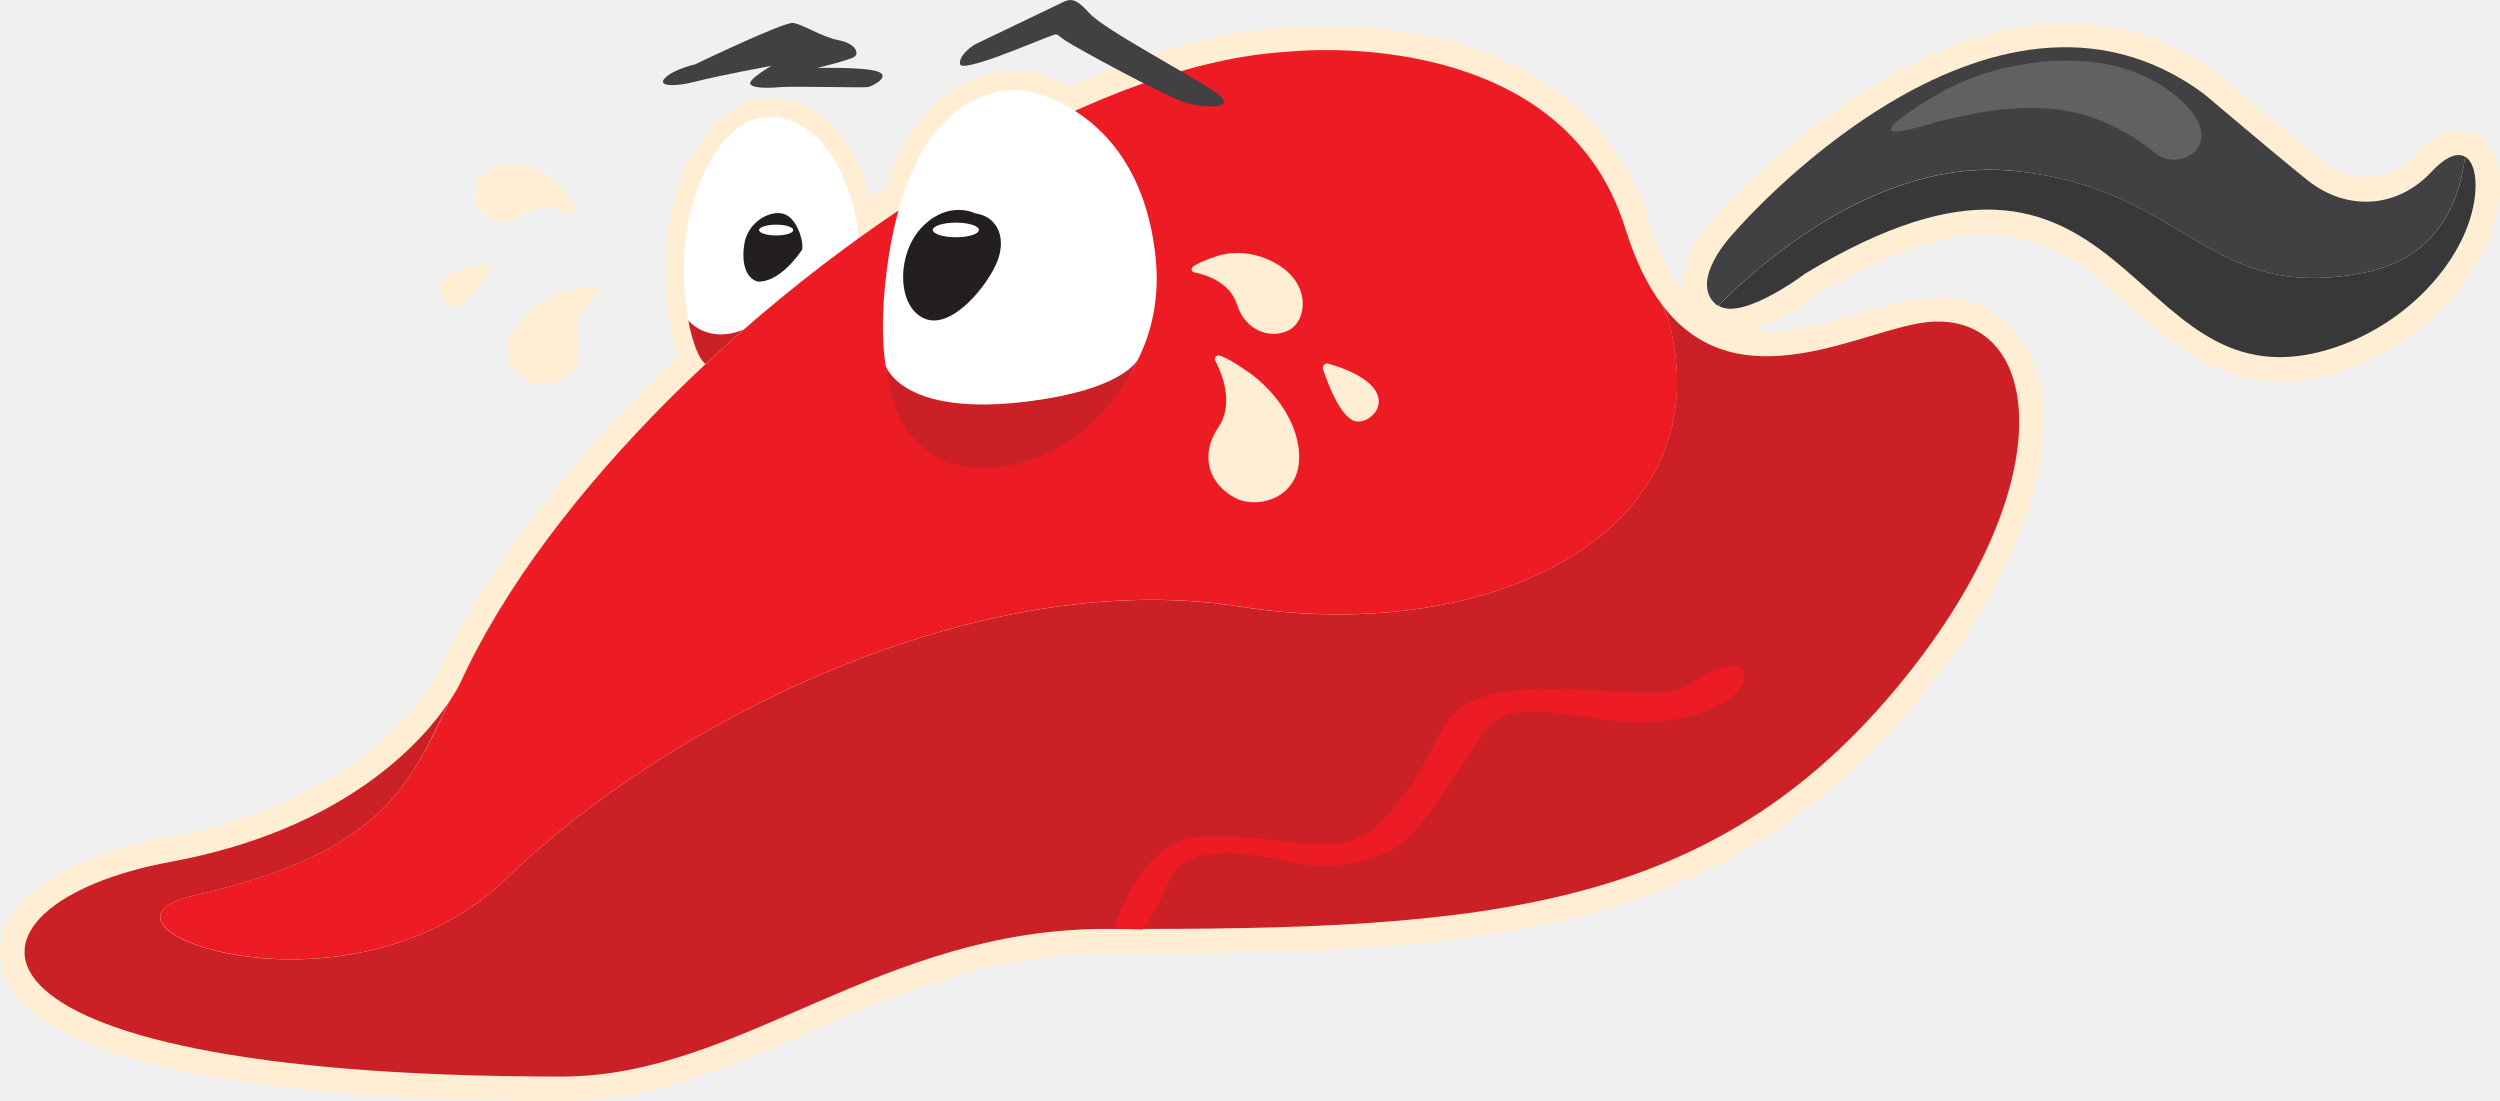
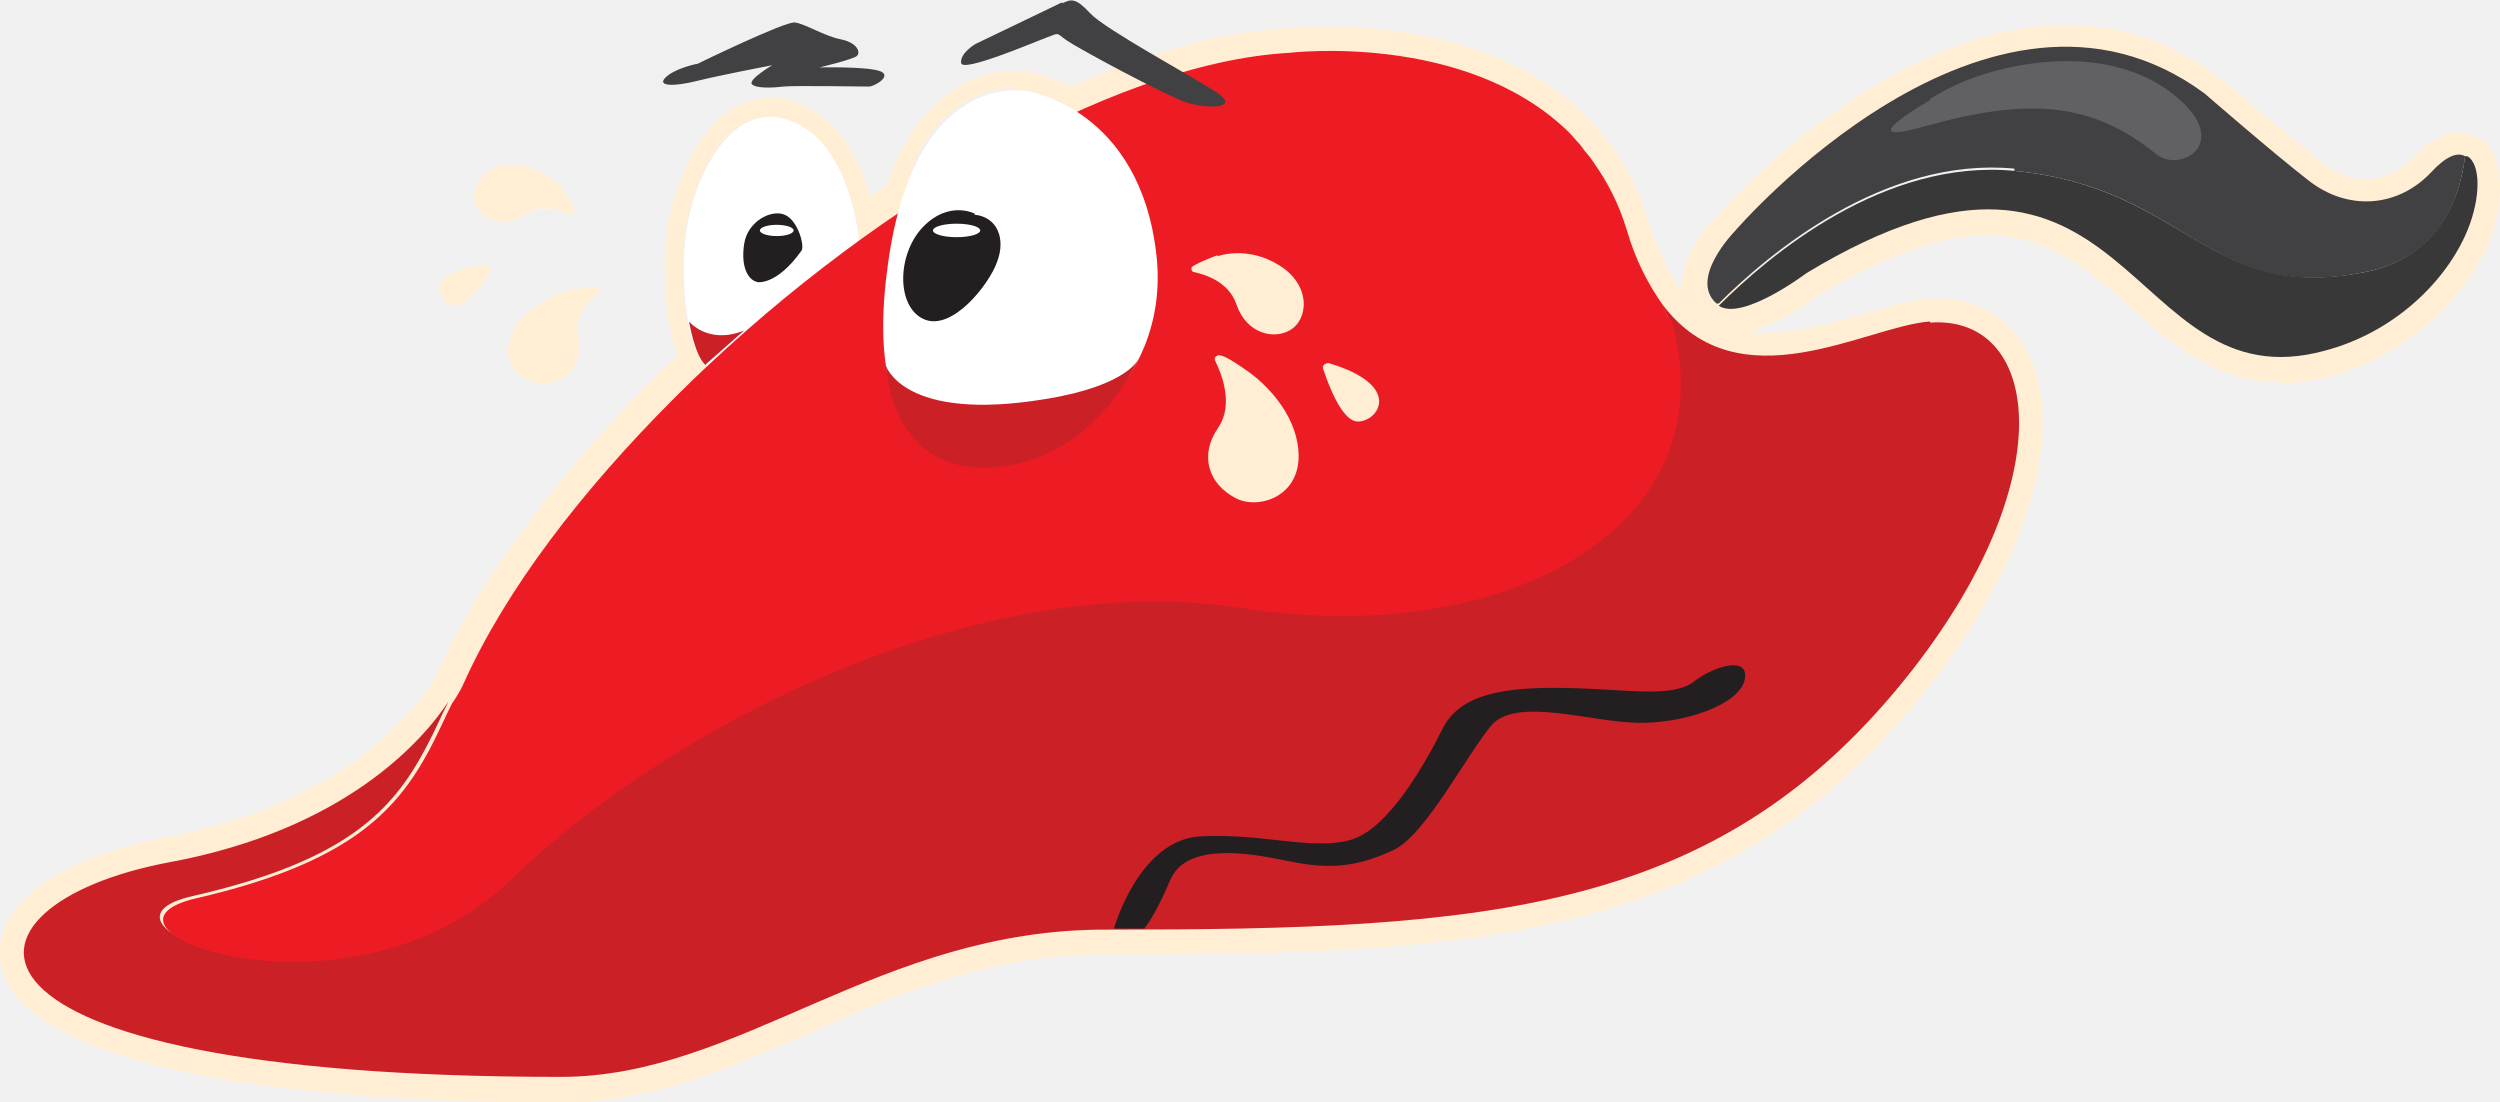
- <svg xmlns="http://www.w3.org/2000/svg" viewBox="0 0 222.44 97.96">
+ <svg xmlns="http://www.w3.org/2000/svg" id="Layer_1" version="1.1" viewBox="0 0 222.4 98">
  <defs>
    <style>
-       .cls-1 {
+       .st0 {
+         fill: #414042;
+       }
+ 
+       .st1 {
        fill: #231f20;
      }

-       .cls-2 {
-         fill: #414042;
-       }
- 
-       .cls-3 {
+       .st2, .st3 {
        isolation: isolate;
      }

-       .cls-4 {
+       .st4 {
        fill: #ed1c24;
      }

-       .cls-5, .cls-6 {
-         fill: #fff;
-       }
- 
-       .cls-7 {
-         fill: #cc2027;
-       }
- 
-       .cls-8 {
-         fill: #393839;
-       }
- 
-       .cls-6 {
+       .st3 {
        mix-blend-mode: soft-light;
        opacity: .5;
      }

-       .cls-9 {
+       .st3, .st5 {
+         fill: #fff;
+       }
+ 
+       .st6 {
+         fill: #cc2027;
+       }
+ 
+       .st7 {
+         fill: #393839;
+       }
+ 
+       .st8 {
        fill: #ffeed3;
      }
    </style>
  </defs>
-   <g class="cls-3">
-     <g id="Layer_2" data-name="Layer 2">
-       <g id="Layer_1-2" data-name="Layer 1">
+   <g class="st2">
+     <g id="Layer_2">
+       <g id="Layer_1-2">
        <g>
          <g>
-             <path class="cls-9" d="M68.53,10.41c.54,0,1.11.1,1.7.3,5.54,1.92,6.22,10.64,6.22,10.64,0,0,.4,3.85-3.88,8.98-2.12,2.54-4.34,3.38-6.18,3.38s-3.36-.87-3.95-1.7c-1.16-1.63-1.94-6.45-1.4-10.99.48-4.05,3.01-10.61,7.49-10.61M68.53,8.71c-5.64,0-8.62,7.43-9.17,12.11-.55,4.69.19,10.04,1.7,12.17.85,1.2,2.83,2.42,5.34,2.42,1.9,0,4.73-.69,7.49-3.99,4.61-5.53,4.32-9.78,4.27-10.25-.03-.36-.84-9.81-7.35-12.06-.76-.26-1.52-.4-2.26-.4h0Z" />
-             <path class="cls-9" d="M90.32,8.01c.55,0,.88.07.88.07,0,0,10.21,1.4,11.6,14.83,1.26,12.16-9.94,18.24-12.96,18.24h0s-.02,0-.03,0c-.34,0-.78.01-1.28.01-3.91,0-11.66-.91-9.66-16.95,1.85-14.87,8.95-16.21,11.45-16.21M90.32,6.31c-1.48,0-4.38.39-7.14,3-3.13,2.97-5.15,7.91-6,14.7-.9,7.21.03,12.44,2.77,15.55,2.62,2.97,6.15,3.31,8.58,3.31.28,0,.54,0,.78,0,.18,0,.35,0,.49,0,2.38,0,6.74-2.16,10.01-5.78,2.52-2.8,5.38-7.56,4.68-14.34-.78-7.56-4.24-11.59-7-13.64-2.86-2.13-5.6-2.63-6.01-2.69-.15-.03-.57-.09-1.16-.09h0Z" />
-             <path class="cls-9" d="M89.87,10.28c9.05-4.73,17.5-7.44,24.51-7.84.55-.07,16.66-1.82,26.46,7.64.43.41.83.85,1.23,1.3l.19.22c.49.57.88,1.06,1.25,1.58,1.38,1.96,2.46,4.16,3.2,6.56.77,2.49,1.74,4.52,2.9,6.06,3.91,5.19,9.46,4.04,16.31,1.99,2.04-.61,3.97-1.19,5.63-1.32h0c3.87-.3,7.09,1.38,8.83,4.63,3.63,6.74.3,18.37-8.47,29.64-17.62,22.62-39.45,24.22-73.37,24.09h-.14c-10.26,0-18.42,3.54-26.3,6.97-7.29,3.17-14.18,6.16-22.14,6.16h-.01c-31.44,0-49.18-4.54-49.93-12.76-.44-4.81,5.2-8.89,14.73-10.65,14.9-2.75,21.34-10.25,23.41-13.34.57-.85.82-1.38.82-1.38,3.81-8.33,10.46-17.35,19.24-26.08,1.15-1.14,2.38-2.31,3.82-3.63,11.7-12.12,27.82-19.84,27.82-19.84Z" />
-             <path class="cls-5" d="M76.45,21.34s-.69-8.72-6.22-10.64c-5.54-1.92-8.65,5.77-9.19,10.31s.24,9.35,1.4,10.99c1.16,1.63,5.84,3.45,10.13-1.68,4.28-5.13,3.88-8.98,3.88-8.98Z" />
-             <path class="cls-1" d="M71.32,22.29c.29-.41-.27-2.74-1.48-3.22s-3.29.63-3.61,2.62.3,3.16,1.21,3.36c0,0,1.74.29,3.88-2.76Z" />
-             <path class="cls-2" d="M61.92,5.71s-1.92.42-2.72,1.2.78.85,2.77.33,6.66-1.38,6.66-1.38c0,0-2.2,1.26-1.84,1.66s1.96.29,2.84.22,7.07.07,7.55.01,2.17-.99.87-1.4-5.35-.3-5.35-.3c0,0,2.95-.71,3.34-1.01s.13-1.16-1.41-1.46-3.24-1.44-4.07-1.54-8.66,3.66-8.66,3.66Z" />
-             <path class="cls-5" d="M50.19,16.99s-1.26-2.02-4.18-2.29-4.29,2.05-3.65,3.48c.58,1.3,2.5,2.17,4.38.85,1.52-1.07,3.4-.34,4.11,0,.17.08.38-.09.33-.28-.08-.31-.34-.85-.99-1.77Z" />
-             <path class="cls-9" d="M202.86,33.96c-5.86,0-9.83-3.54-13.41-6.74-6.09-5.44-11.84-10.58-27.59-1.08-2.04,1.53-6.78,4.64-9.85,3.06l-.27-.07-.48-.38c-.95-.82-1.5-1.94-1.55-3.21-.13-2.96,2.5-5.8,3.03-6.34.14-.18,24.12-27.75,44.67-12.57.18.14,6.26,5.31,9.26,7.72,2.6,2.08,5.84,1.87,8.06-.51,2.67-2.86,4.71-2.33,5.7-1.76h0c2.57,1.49,2.43,5.83.96,9.35-2.31,5.54-7.85,10.21-14.11,11.92-1.59.43-3.05.62-4.42.62ZM176.85,16.5c7.14,0,11.61,3.99,15.5,7.47,4.28,3.82,7.66,6.84,13.79,5.17,5.01-1.36,9.42-5.05,11.24-9.4.54-1.3.71-2.4.72-3.14-.06.06-.12.12-.19.2-3.81,4.08-9.54,4.46-13.96.93-3.05-2.45-9-7.49-9.25-7.71-17.18-12.69-38.55,11.85-38.76,12.09-1.17,1.22-1.99,2.77-1.9,3.24l.03.02c.65.05,3.24-1.26,5.25-2.78l.19-.13c7.21-4.36,12.81-5.97,17.34-5.97Z" />
-             <path class="cls-7" d="M171.71,28.64c-5.67.44-17,7.55-23.84-1.54.08.21.48,1,.54,1.23,5.14,18.61-15.14,29.25-38.12,25.64-23.47-3.69-51.07,10.48-65.2,24.17-14.13,13.69-39.56,4.2-27.86,1.55,13.47-3.05,17.71-7.53,20.73-13.16.67-1.32,1.34-2.69,2.01-4.1-2.33,3.48-9.2,11.38-24.82,14.26-20.27,3.75-22.3,19.08,34.81,19.1,15.99,0,28.28-13.2,48.6-13.14,34.07.1,54.65-1.43,71.65-23.25,13.54-17.39,11.15-31.51,1.52-30.76Z" />
-             <path class="cls-4" d="M148.41,28.33c-.06-.22-.45-1.01-.54-1.23-1.25-1.66-2.35-3.85-3.24-6.72-.71-2.29-1.7-4.25-2.89-5.94-.33-.47-.68-.9-1.04-1.33-.09-.1-.17-.2-.25-.29-.36-.41-.73-.8-1.11-1.17-9.18-8.86-24.83-7.04-24.83-7.04-16.09.93-38.3,14.33-54.74,30.68-8.19,8.15-14.95,17.02-18.8,25.45,0,0-.3.65-.99,1.68-.67,1.43-1.31,2.79-2.01,4.1-3.03,5.64-7.27,10.11-20.73,13.16-11.7,2.65,13.74,12.14,27.86-1.55,14.13-13.69,41.73-27.86,65.2-24.17,22.98,3.62,43.27-7.03,38.12-25.64Z" />
-             <path class="cls-2" d="M179.17,15.21c15.47,1.53,17.15,11.85,31.22,9.04,6.09-1.22,8.34-5.66,8.95-10.3-.67-.39-1.68-.08-3.02,1.36-3.01,3.22-7.5,3.53-11.01.72-3.06-2.45-9.2-7.67-9.2-7.67-19.16-14.15-41.82,12.34-41.82,12.34,0,0-4.12,4.23-1.59,6.41.05.04.12.04.18.07,4.45-4.45,14.72-13.12,26.29-11.98Z" />
-             <path class="cls-6" d="M171.74,8.78c1.34-.82,2.74-1.51,4.23-2.03,4.02-1.41,11.68-2.71,17.18,1.43,5.78,4.35.94,7.31-1.34,5.48-5.67-4.55-11.26-5.14-20.79-2.44-5.37,1.53-1.69-.97.72-2.45Z" />
-             <path class="cls-8" d="M219.34,13.95c-.6,4.64-2.86,9.09-8.95,10.3-14.07,2.81-15.75-7.52-31.22-9.04-11.56-1.14-21.84,7.53-26.29,11.98,2.14,1.4,7.76-2.86,7.76-2.86,29.08-17.6,28.25,11.75,46.07,6.9,6.05-1.65,10.77-6.1,12.67-10.66,1.22-2.93,1.16-5.93-.05-6.63Z" />
-             <path class="cls-9" d="M111.12,33.13s3.97,2.66,4.44,6.88c.47,4.22-3.55,5.37-5.62,4.31-2.3-1.18-3.29-3.7-1.52-6.33,1.44-2.13.25-4.87-.29-5.9-.13-.25.1-.54.38-.45.46.14,1.25.53,2.61,1.51Z" />
-             <path class="cls-9" d="M108.29,22.79s2.58-1,5.47.79c2.86,1.77,2.55,4.9.95,5.78-1.44.8-3.84.27-4.65-2.27-.66-2.06-2.92-2.69-3.82-2.86-.22-.04-.29-.35-.11-.49.3-.23.91-.55,2.15-.95Z" />
-             <path class="cls-9" d="M118.21,32.35c-.3-.09-.59.2-.49.51.48,1.45,1.71,4.66,3.11,4.65,1.75-.01,4.05-3.21-2.63-5.15Z" />
-             <path class="cls-5" d="M91.21,8.08s-10.07-2-12.33,16.14c-2.26,18.15,7.96,16.92,10.97,16.93,3.01,0,14.23-6.07,12.97-18.24-1.39-13.44-11.6-14.83-11.6-14.83Z" />
-             <path class="cls-1" d="M86.74,18.97s-2.29-1.17-4.63,1.16c-2.34,2.33-2.37,7.09.11,8.2s5.76-3.06,6.54-5.14c.79-2.08-.03-3.96-2.02-4.21Z" />
-             <path class="cls-2" d="M94.46.25l-7.73,3.71s-1.39.83-1.32,1.72,6.55-1.92,7.71-2.34.69-.39,1.67.27,8.85,4.93,10.6,5.49c1.75.56,5.02.65,2.74-.91s-9.88-5.56-11.18-7c-1.29-1.44-1.72-1.31-2.5-.94Z" />
-             <ellipse class="cls-5" cx="85.05" cy="20.46" rx="2.05" ry=".65" />
-             <ellipse class="cls-5" cx="69.06" cy="20.47" rx="1.52" ry=".48" />
-             <path class="cls-4" d="M99.12,82.65s2.22-7.89,7.66-8.19,9.99,1.26,13.41.35,6.65-6.97,8.19-10c1.55-3.03,5.48-3.62,10.88-3.5,5.39.12,9.33.92,11.28-.55,1.95-1.47,5.09-2.41,4.6-.24s-5.37,3.9-9.65,3.76c-4.28-.14-10.72-2.3-12.91.25s-5.95,9.81-8.71,11.06-5.21,1.94-9.38,1.02c-3.75-.83-9.09-1.59-10.48,1.74-1.39,3.33-2.32,4.34-2.32,4.34l-2.55-.04Z" />
-             <path class="cls-7" d="M78.79,32.51s1.5,5.06,14.23,2.98c7.37-1.2,8.28-3.62,8.28-3.62,0,0-3.57,8.46-12.1,9.65-6.71.94-9.88-3.54-10.41-9.01Z" />
+             <path class="st8" d="M68.5,10.4c.5,0,1.1.1,1.7.3,5.5,1.9,6.2,10.6,6.2,10.6,0,0,.4,3.9-3.9,9-2.1,2.5-4.3,3.4-6.2,3.4s-3.4-.9-4-1.7c-1.2-1.6-1.9-6.5-1.4-11,.5-4.1,3-10.6,7.5-10.6M68.5,8.7c-5.6,0-8.6,7.4-9.2,12.1-.5,4.7.2,10,1.7,12.2.8,1.2,2.8,2.4,5.3,2.4s4.7-.7,7.5-4c4.6-5.5,4.3-9.8,4.3-10.2,0-.4-.8-9.8-7.3-12.1-.8-.3-1.5-.4-2.3-.4h0Z" />
+             <path class="st8" d="M90.3,8c.6,0,.9,0,.9,0,0,0,10.2,1.4,11.6,14.8,1.3,12.2-9.9,18.2-13,18.2h0c-.3,0-.8,0-1.3,0-3.9,0-11.7-.9-9.7-17,1.8-14.9,8.9-16.2,11.4-16.2M90.3,6.3c-1.5,0-4.4.4-7.1,3-3.1,3-5.2,7.9-6,14.7-.9,7.2,0,12.4,2.8,15.5,2.6,3,6.2,3.3,8.6,3.3h1.3c2.4,0,6.7-2.2,10-5.8,2.5-2.8,5.4-7.6,4.7-14.3-.8-7.6-4.2-11.6-7-13.6-2.9-2.1-5.6-2.6-6-2.7-.2,0-.6,0-1.2,0h0Z" />
+             <path class="st8" d="M89.9,10.3c9.1-4.7,17.5-7.4,24.5-7.8.6,0,16.7-1.8,26.5,7.6.4.4.8.9,1.2,1.3l.2.2c.5.6.9,1.1,1.2,1.6,1.4,2,2.5,4.2,3.2,6.6.8,2.5,1.7,4.5,2.9,6.1,3.9,5.2,9.5,4,16.3,2,2-.6,4-1.2,5.6-1.3h0c3.9-.3,7.1,1.4,8.8,4.6,3.6,6.7.3,18.4-8.5,29.6-17.6,22.6-39.4,24.2-73.4,24.1h-.1c-10.3,0-18.4,3.5-26.3,7-7.3,3.2-14.2,6.2-22.1,6.2h0C18.5,98,.8,93.4,0,85.2c-.4-4.8,5.2-8.9,14.7-10.7,14.9-2.8,21.3-10.2,23.4-13.3.6-.8.8-1.4.8-1.4,3.8-8.3,10.5-17.3,19.2-26.1,1.2-1.1,2.4-2.3,3.8-3.6,11.7-12.1,27.8-19.8,27.8-19.8h0Z" />
+             <path class="st5" d="M76.4,21.3s-.7-8.7-6.2-10.6c-5.5-1.9-8.7,5.8-9.2,10.3s.2,9.4,1.4,11c1.2,1.6,5.8,3.5,10.1-1.7,4.3-5.1,3.9-9,3.9-9Z" />
+             <path class="st1" d="M71.3,22.3c.3-.4-.3-2.7-1.5-3.2s-3.3.6-3.6,2.6.3,3.2,1.2,3.4c0,0,1.7.3,3.9-2.8Z" />
+             <path class="st0" d="M61.9,5.7s-1.9.4-2.7,1.2.8.8,2.8.3,6.7-1.4,6.7-1.4c0,0-2.2,1.3-1.8,1.7s2,.3,2.8.2,7.1,0,7.6,0,2.2-1,.9-1.4-5.3-.3-5.3-.3c0,0,2.9-.7,3.3-1s.1-1.2-1.4-1.5-3.2-1.4-4.1-1.5-8.7,3.7-8.7,3.7h0Z" />
+             <path class="st5" d="M50.2,17s-1.3-2-4.2-2.3-4.3,2.1-3.7,3.5c.6,1.3,2.5,2.2,4.4.9,1.5-1.1,3.4-.3,4.1,0,.2,0,.4,0,.3-.3,0-.3-.3-.9-1-1.8h0Z" />
+             <path class="st8" d="M202.9,34c-5.9,0-9.8-3.5-13.4-6.7-6.1-5.4-11.8-10.6-27.6-1.1-2,1.5-6.8,4.6-9.9,3.1h-.3c0,0-.5-.4-.5-.4-.9-.8-1.5-1.9-1.6-3.2-.1-3,2.5-5.8,3-6.3.1-.2,24.1-27.8,44.7-12.6.2.1,6.3,5.3,9.3,7.7,2.6,2.1,5.8,1.9,8.1-.5,2.7-2.9,4.7-2.3,5.7-1.8h0c2.6,1.5,2.4,5.8,1,9.4-2.3,5.5-7.9,10.2-14.1,11.9-1.6.4-3.1.6-4.4.6h0ZM176.9,16.5c7.1,0,11.6,4,15.5,7.5,4.3,3.8,7.7,6.8,13.8,5.2,5-1.4,9.4-5,11.2-9.4.5-1.3.7-2.4.7-3.1,0,0-.1.1-.2.2-3.8,4.1-9.5,4.5-14,.9-3.1-2.4-9-7.5-9.2-7.7-17.2-12.7-38.6,11.9-38.8,12.1-1.2,1.2-2,2.8-1.9,3.2h0c.6,0,3.2-1.2,5.2-2.8h.2c7.2-4.5,12.8-6.1,17.3-6.1h0Z" />
+             <path class="st6" d="M171.7,28.6c-5.7.4-17,7.5-23.8-1.5,0,.2.5,1,.5,1.2,5.1,18.6-15.1,29.2-38.1,25.6-23.5-3.7-51.1,10.5-65.2,24.2-14.1,13.7-39.6,4.2-27.9,1.6,13.5-3.1,17.7-7.5,20.7-13.2.7-1.3,1.3-2.7,2-4.1-2.3,3.5-9.2,11.4-24.8,14.3-20.3,3.8-22.3,19.1,34.8,19.1,16,0,28.3-13.2,48.6-13.1,34.1,0,54.7-1.4,71.7-23.2,13.5-17.4,11.1-31.5,1.5-30.8h0Z" />
+             <path class="st4" d="M148.4,28.3c0-.2-.4-1-.5-1.2-1.2-1.7-2.4-3.9-3.2-6.7-.7-2.3-1.7-4.2-2.9-5.9-.3-.5-.7-.9-1-1.3,0-.1-.2-.2-.2-.3-.4-.4-.7-.8-1.1-1.2-9.2-8.9-24.8-7-24.8-7-16.1.9-38.3,14.3-54.7,30.7-8.2,8.2-15,17-18.8,25.5,0,0-.3.7-1,1.7-.7,1.4-1.3,2.8-2,4.1-3,5.6-7.3,10.1-20.7,13.2-11.7,2.7,13.7,12.1,27.9-1.6,14.1-13.7,41.7-27.9,65.2-24.2,23,3.6,43.3-7,38.1-25.6h0Z" />
+             <path class="st0" d="M179.2,15.2c15.5,1.5,17.1,11.9,31.2,9,6.1-1.2,8.3-5.7,8.9-10.3-.7-.4-1.7,0-3,1.4-3,3.2-7.5,3.5-11,.7-3.1-2.4-9.2-7.7-9.2-7.7-19.2-14.1-41.8,12.3-41.8,12.3,0,0-4.1,4.2-1.6,6.4,0,0,.1,0,.2,0,4.4-4.4,14.7-13.1,26.3-12h0Z" />
+             <path class="st3" d="M171.7,8.8c1.3-.8,2.7-1.5,4.2-2,4-1.4,11.7-2.7,17.2,1.4,5.8,4.4.9,7.3-1.3,5.5-5.7-4.6-11.3-5.1-20.8-2.4-5.4,1.5-1.7-1,.7-2.4h0Z" />
+             <path class="st7" d="M219.3,13.9c-.6,4.6-2.9,9.1-8.9,10.3-14.1,2.8-15.8-7.5-31.2-9-11.6-1.1-21.8,7.5-26.3,12,2.1,1.4,7.8-2.9,7.8-2.9,29.1-17.6,28.2,11.8,46.1,6.9,6.1-1.6,10.8-6.1,12.7-10.7,1.2-2.9,1.2-5.9,0-6.6h0Z" />
+             <path class="st8" d="M111.1,33.1s4,2.7,4.4,6.9-3.6,5.4-5.6,4.3c-2.3-1.2-3.3-3.7-1.5-6.3,1.4-2.1.2-4.9-.3-5.9-.1-.2,0-.5.4-.5.5.1,1.2.5,2.6,1.5h0Z" />
+             <path class="st8" d="M108.3,22.8s2.6-1,5.5.8c2.9,1.8,2.6,4.9.9,5.8-1.4.8-3.8.3-4.7-2.3-.7-2.1-2.9-2.7-3.8-2.9-.2,0-.3-.4-.1-.5.3-.2.9-.5,2.2-1h0Z" />
+             <path class="st8" d="M118.2,32.3c-.3,0-.6.2-.5.5.5,1.5,1.7,4.7,3.1,4.7,1.8,0,4.1-3.2-2.6-5.2h0Z" />
+             <path class="st5" d="M91.2,8.1s-10.1-2-12.3,16.1c-2.3,18.1,8,16.9,11,16.9,3,0,14.2-6.1,13-18.2-1.4-13.4-11.6-14.8-11.6-14.8h0Z" />
+             <path class="st1" d="M86.7,19s-2.3-1.2-4.6,1.2-2.4,7.1.1,8.2,5.8-3.1,6.5-5.1c.8-2.1,0-4-2-4.2h0Z" />
+             <path class="st0" d="M94.5.2l-7.7,3.7s-1.4.8-1.3,1.7,6.6-1.9,7.7-2.3.7-.4,1.7.3,8.8,4.9,10.6,5.5,5,.6,2.7-.9-9.9-5.6-11.2-7c-1.3-1.4-1.7-1.3-2.5-.9h0Z" />
+             <ellipse class="st5" cx="85.1" cy="20.5" rx="2.1" ry=".6" />
+             <ellipse class="st5" cx="69.1" cy="20.5" rx="1.5" ry=".5" />
+             <path class="st1" d="M99.1,82.6s2.2-7.9,7.7-8.2,10,1.3,13.4.3,6.7-7,8.2-10c1.6-3,5.5-3.6,10.9-3.5,5.4.1,9.3.9,11.3-.5,1.9-1.5,5.1-2.4,4.6-.2s-5.4,3.9-9.6,3.8-10.7-2.3-12.9.2c-2.2,2.6-5.9,9.8-8.7,11.1s-5.2,1.9-9.4,1c-3.8-.8-9.1-1.6-10.5,1.7-1.4,3.3-2.3,4.3-2.3,4.3h-2.6s0,0,0,0Z" />
+             <path class="st6" d="M78.8,32.5s1.5,5.1,14.2,3c7.4-1.2,8.3-3.6,8.3-3.6,0,0-3.6,8.5-12.1,9.6-6.7.9-9.9-3.5-10.4-9Z" />
          </g>
-           <path class="cls-7" d="M62.77,32.38l3.37-3.05c-3.22,1.31-4.9-.83-4.9-.83,0,0,.53,3.1,1.52,3.88Z" />
+           <path class="st6" d="M62.8,32.4l3.4-3c-3.2,1.3-4.9-.8-4.9-.8,0,0,.5,3.1,1.5,3.9h0Z" />
          <g>
-             <path class="cls-9" d="M50.89,25.79s-3.62.74-5.2,3.63c-1.58,2.89.97,4.89,2.77,4.73,1.99-.17,3.44-1.69,2.94-4.09-.41-1.95,1.25-3.57,1.94-4.14.17-.14.08-.42-.14-.44-.37-.04-1.05.01-2.31.31Z" />
-             <path class="cls-9" d="M50.19,16.99s-1.26-2.02-4.18-2.29-4.29,2.05-3.65,3.48c.58,1.3,2.5,2.17,4.38.85,1.52-1.07,3.4-.34,4.11,0,.17.08.38-.09.33-.28-.08-.31-.34-.85-.99-1.77Z" />
-             <path class="cls-9" d="M43.33,23.59c.26-.02.43.26.3.48-.63,1.06-2.16,3.39-3.27,3.14-1.39-.31-2.65-3.24,2.97-3.62Z" />
+             <path class="st8" d="M50.9,25.8s-3.6.7-5.2,3.6c-1.6,2.9,1,4.9,2.8,4.7,2-.2,3.4-1.7,2.9-4.1-.4-2,1.2-3.6,1.9-4.1.2-.1,0-.4-.1-.4-.4,0-1,0-2.3.3Z" />
+             <path class="st8" d="M50.2,17s-1.3-2-4.2-2.3-4.3,2.1-3.7,3.5c.6,1.3,2.5,2.2,4.4.9,1.5-1.1,3.4-.3,4.1,0,.2,0,.4,0,.3-.3,0-.3-.3-.9-1-1.8h0Z" />
+             <path class="st8" d="M43.3,23.6c.3,0,.4.3.3.5-.6,1.1-2.2,3.4-3.3,3.1-1.4-.3-2.7-3.2,3-3.6Z" />
          </g>
        </g>
      </g>
    </g>
  </g>
</svg>
